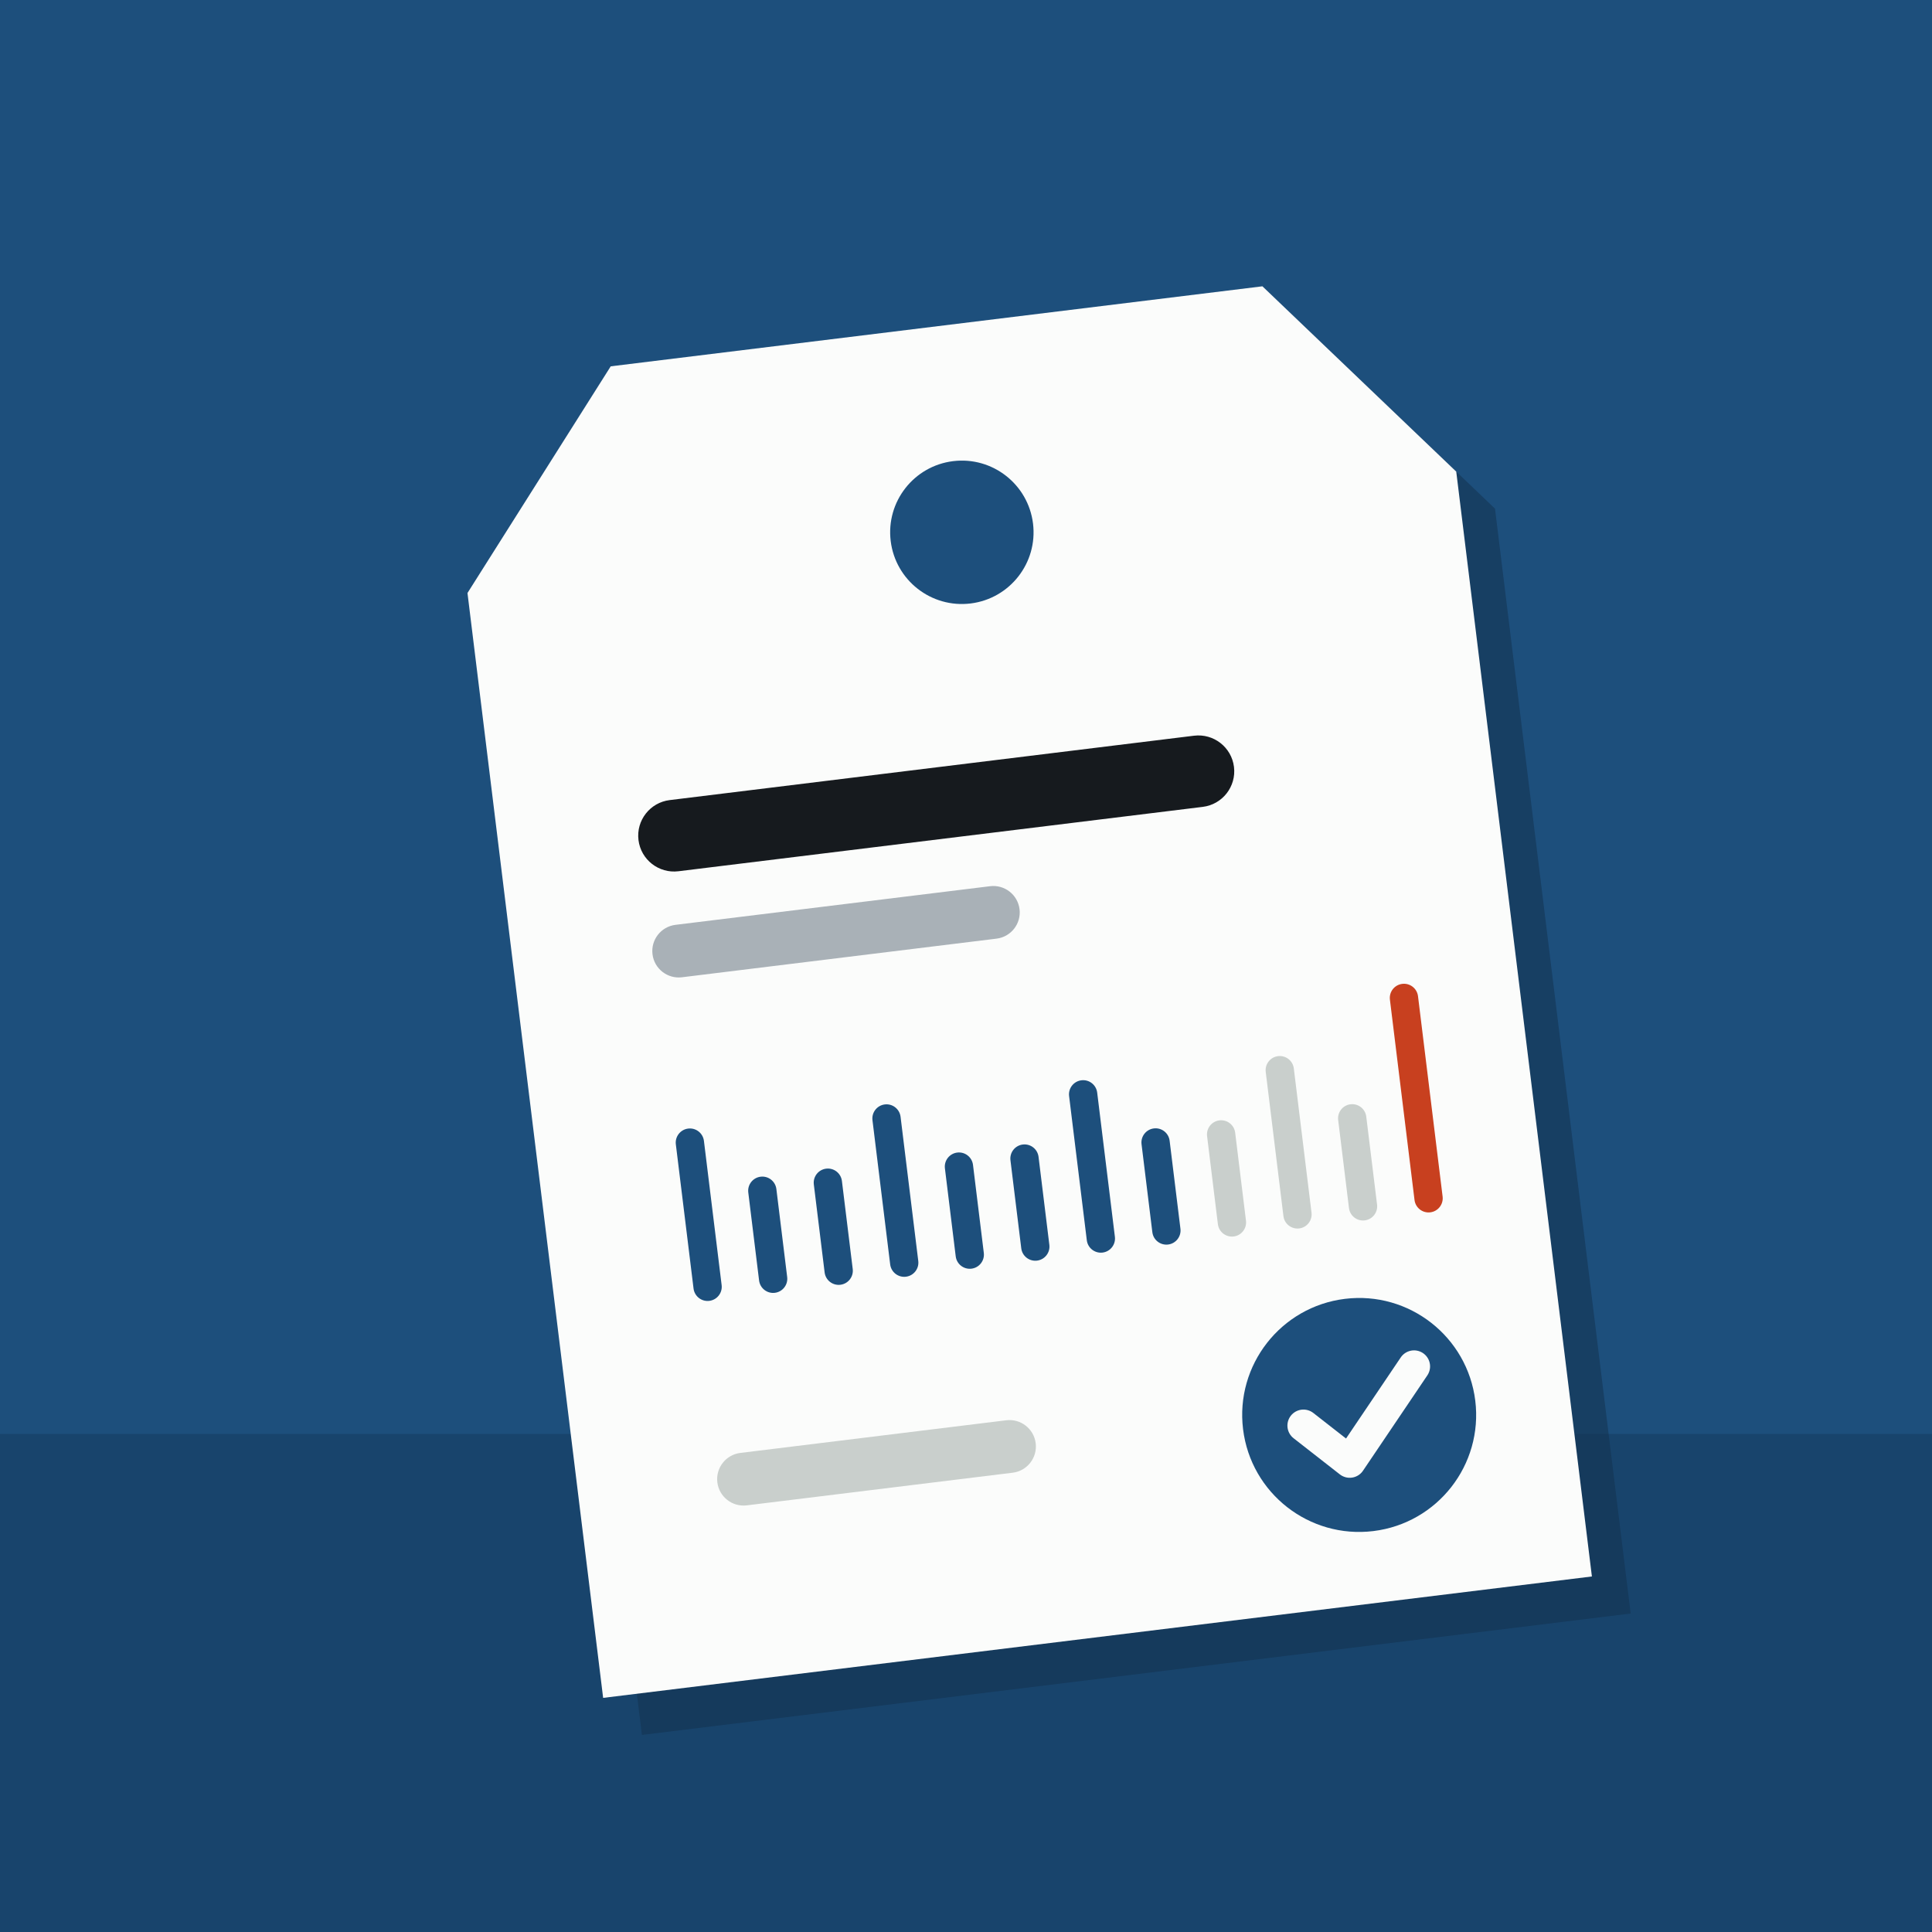
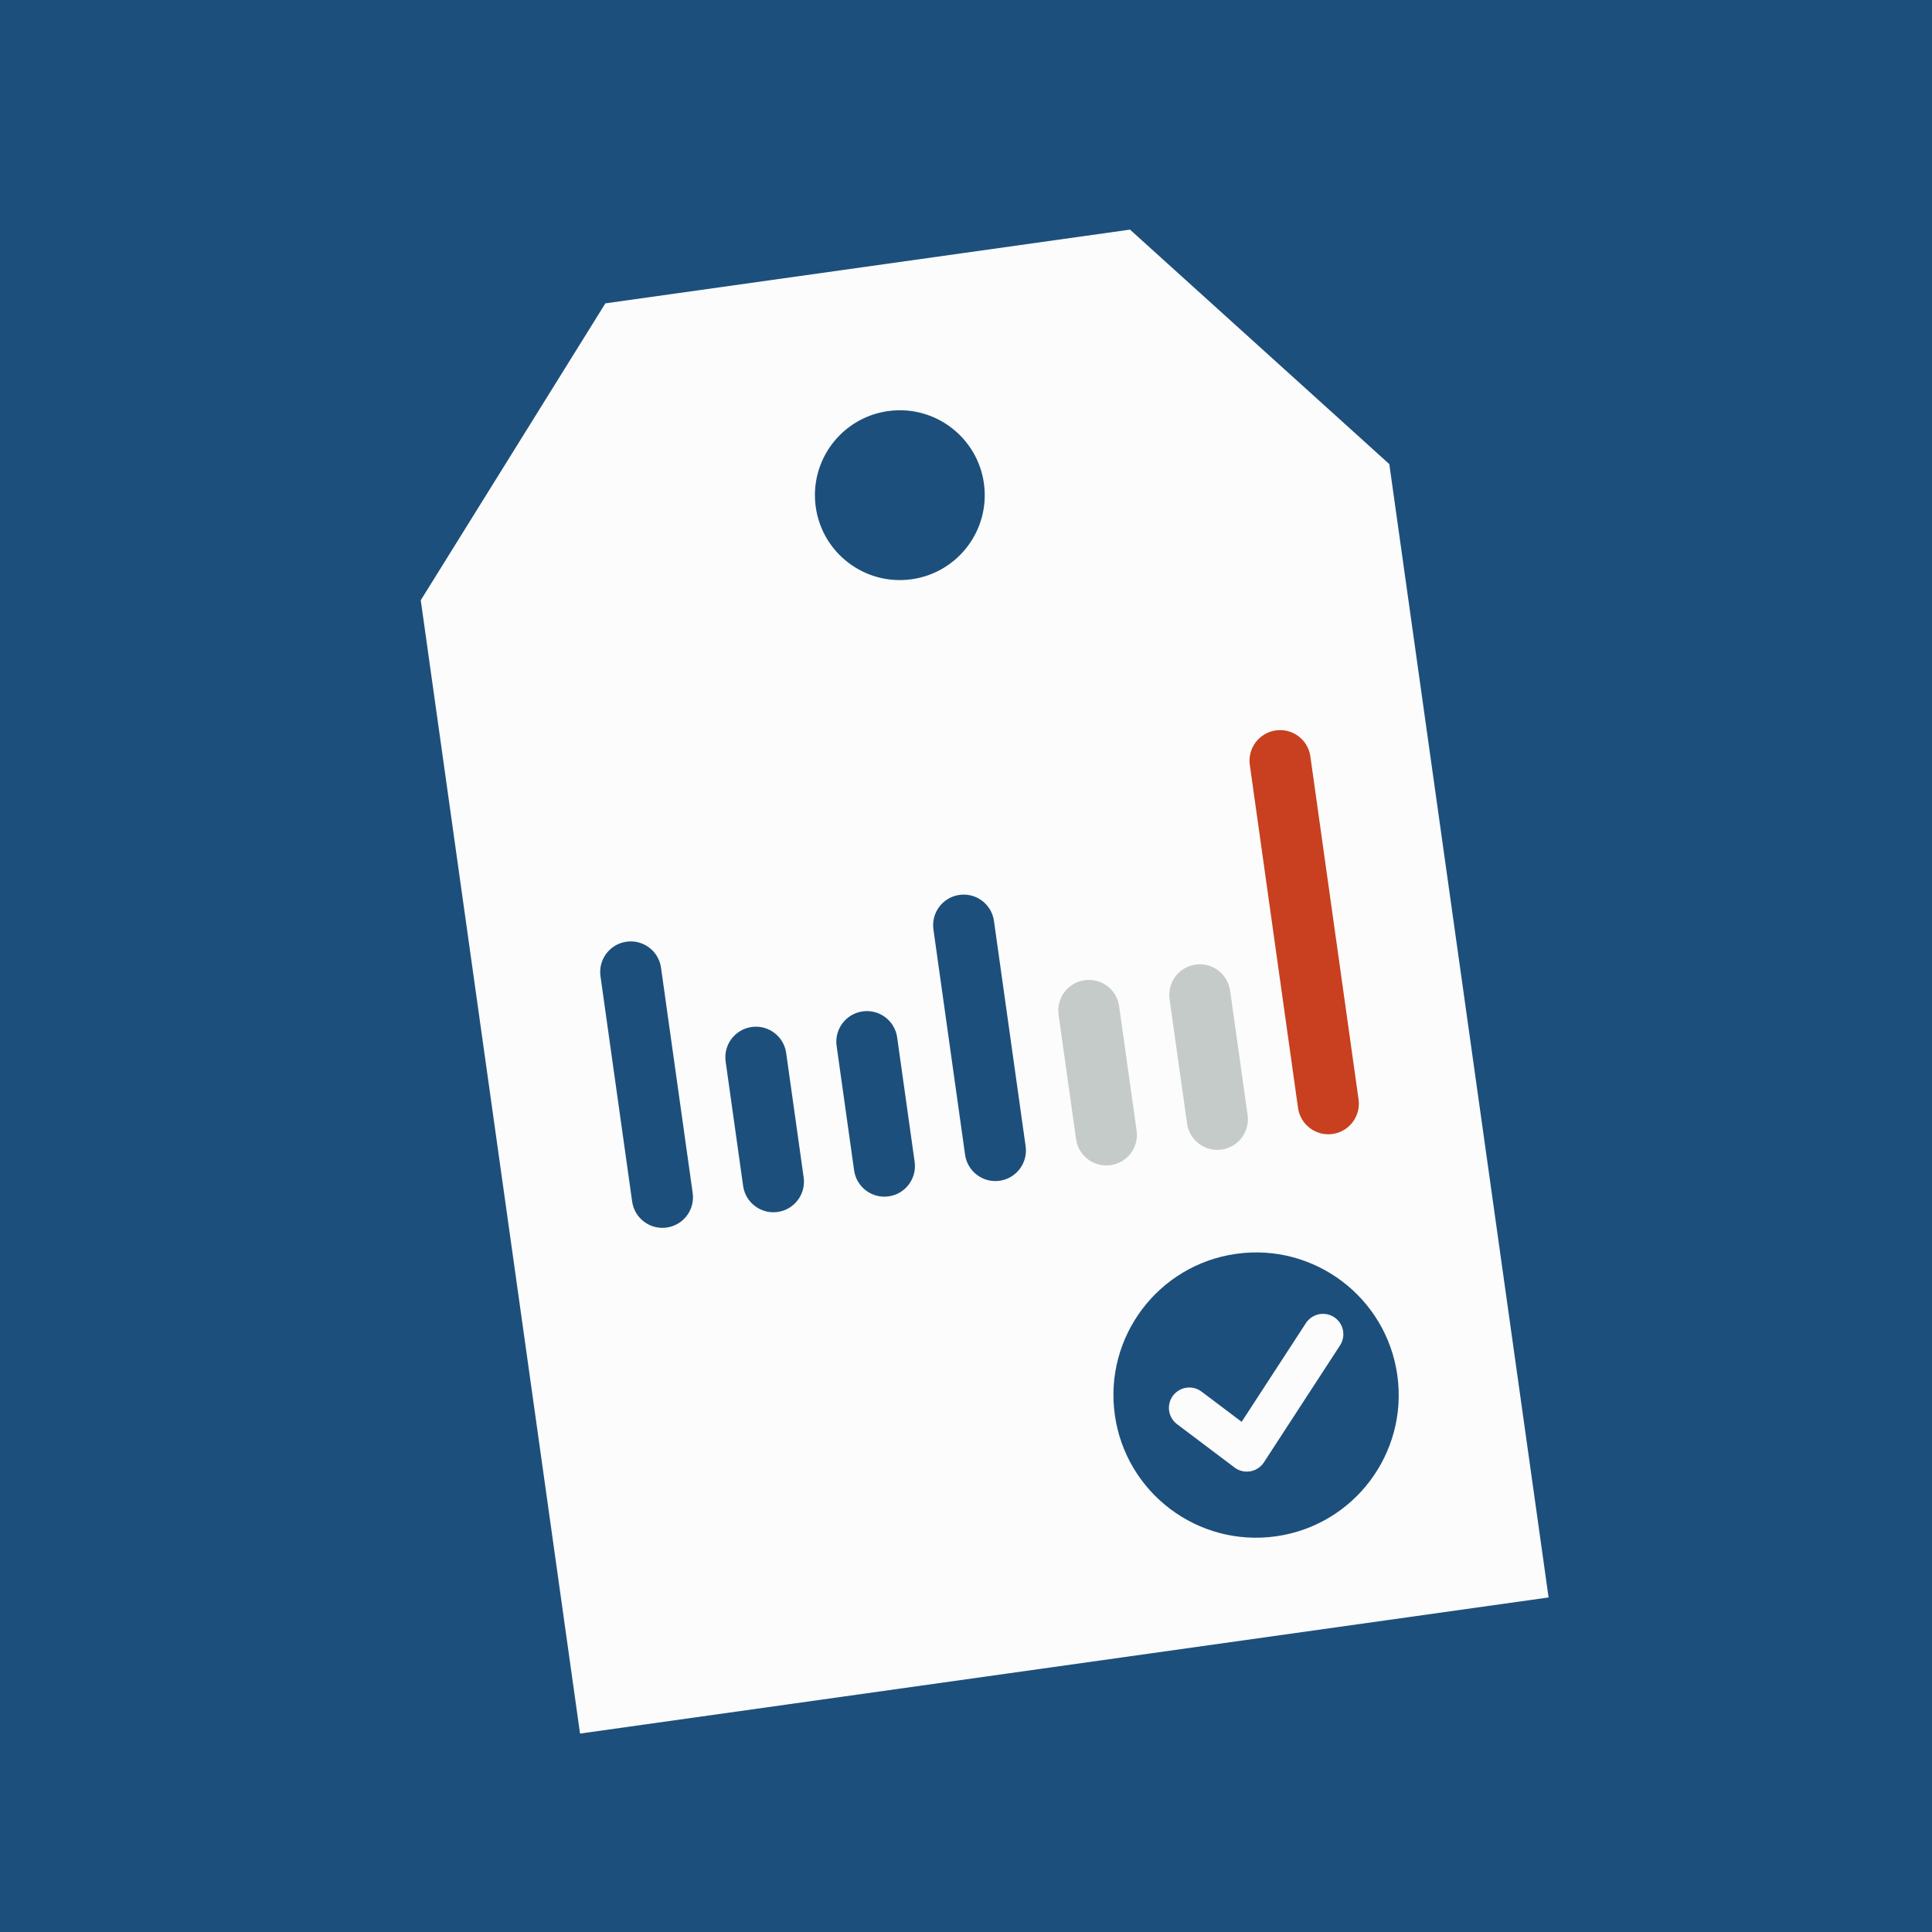
<svg xmlns="http://www.w3.org/2000/svg" width="1024" height="1024" viewBox="0 0 1024 1024">
  <rect width="1024" height="1024" fill="#1D4F7C" />
-   <rect y="760" width="1024" height="264" fill="#18446C" />
-   <g transform="rotate(-7 512 300)">
-     <path d="M338 172 H686 L776 282 V872 H248 V282 Z" fill="#12314F" opacity="0.55" transform="translate(18 22)" />
-     <path d="M338 172 H686 L776 282 V872 H248 V282 Z" fill="#FBFCFB" />
-     <circle cx="512" cy="282" r="38" fill="#1D4F7C" />
-     <rect x="322" y="404" width="318" height="38" rx="19" fill="#161A1E" />
-     <rect x="322" y="470" width="196" height="28" rx="14" fill="#A9B1B7" />
+   <g transform="translate(512 512) scale(0.9) rotate(-8) translate(-512 -512)">
+     <path d="M356 96 H668 L800 254 V928 H224 V254 Z" fill="#FBFCFB" />
+     <circle cx="512" cy="232" r="50" fill="#1D4F7C" />
    <g>
-       <rect x="322" y="578" width="15" height="92" rx="7.5" fill="#1D4F7C" />
-       <rect x="357" y="608" width="15" height="62" rx="7.5" fill="#1D4F7C" />
-       <rect x="392" y="608" width="15" height="62" rx="7.5" fill="#1D4F7C" />
-       <rect x="427" y="578" width="15" height="92" rx="7.5" fill="#1D4F7C" />
-       <rect x="462" y="608" width="15" height="62" rx="7.5" fill="#1D4F7C" />
-       <rect x="497" y="608" width="15" height="62" rx="7.5" fill="#1D4F7C" />
-       <rect x="532" y="578" width="15" height="92" rx="7.5" fill="#1D4F7C" />
-       <rect x="567" y="608" width="15" height="62" rx="7.5" fill="#1D4F7C" />
-       <rect x="602" y="608" width="15" height="62" rx="7.5" fill="#C9CFCC" />
-       <rect x="637" y="578" width="15" height="92" rx="7.5" fill="#C9CFCC" />
-       <rect x="672" y="608" width="15" height="62" rx="7.5" fill="#C9CFCC" />
-       <rect x="707" y="548" width="15" height="122" rx="7.5" fill="#C8401F" />
+       <rect x="298" y="470" width="36" height="170" rx="18" fill="#1D4F7C" />
+       <rect x="364" y="530" width="36" height="110" rx="18" fill="#1D4F7C" />
+       <rect x="430" y="530" width="36" height="110" rx="18" fill="#1D4F7C" />
+       <rect x="496" y="470" width="36" height="170" rx="18" fill="#1D4F7C" />
+       <rect x="562" y="530" width="36" height="110" rx="18" fill="#C4CBC8" />
+       <rect x="628" y="530" width="36" height="110" rx="18" fill="#C4CBC8" />
+       <rect x="694" y="400" width="36" height="240" rx="18" fill="#C8401F" />
    </g>
-     <rect x="322" y="752" width="170" height="28" rx="14" fill="#C9CFCC" />
-     <circle cx="664" cy="772" r="62" fill="#1D4F7C" />
-     <path d="M634 774 L656 796 L696 750" fill="none" stroke="#FBFCFB" stroke-width="17" stroke-linecap="round" stroke-linejoin="round" />
+     <circle cx="646" cy="786" r="84" fill="#1D4F7C" />
+     <path d="M606 788 L636 818 L690 756" fill="none" stroke="#FBFCFB" stroke-width="24" stroke-linecap="round" stroke-linejoin="round" />
  </g>
</svg>
